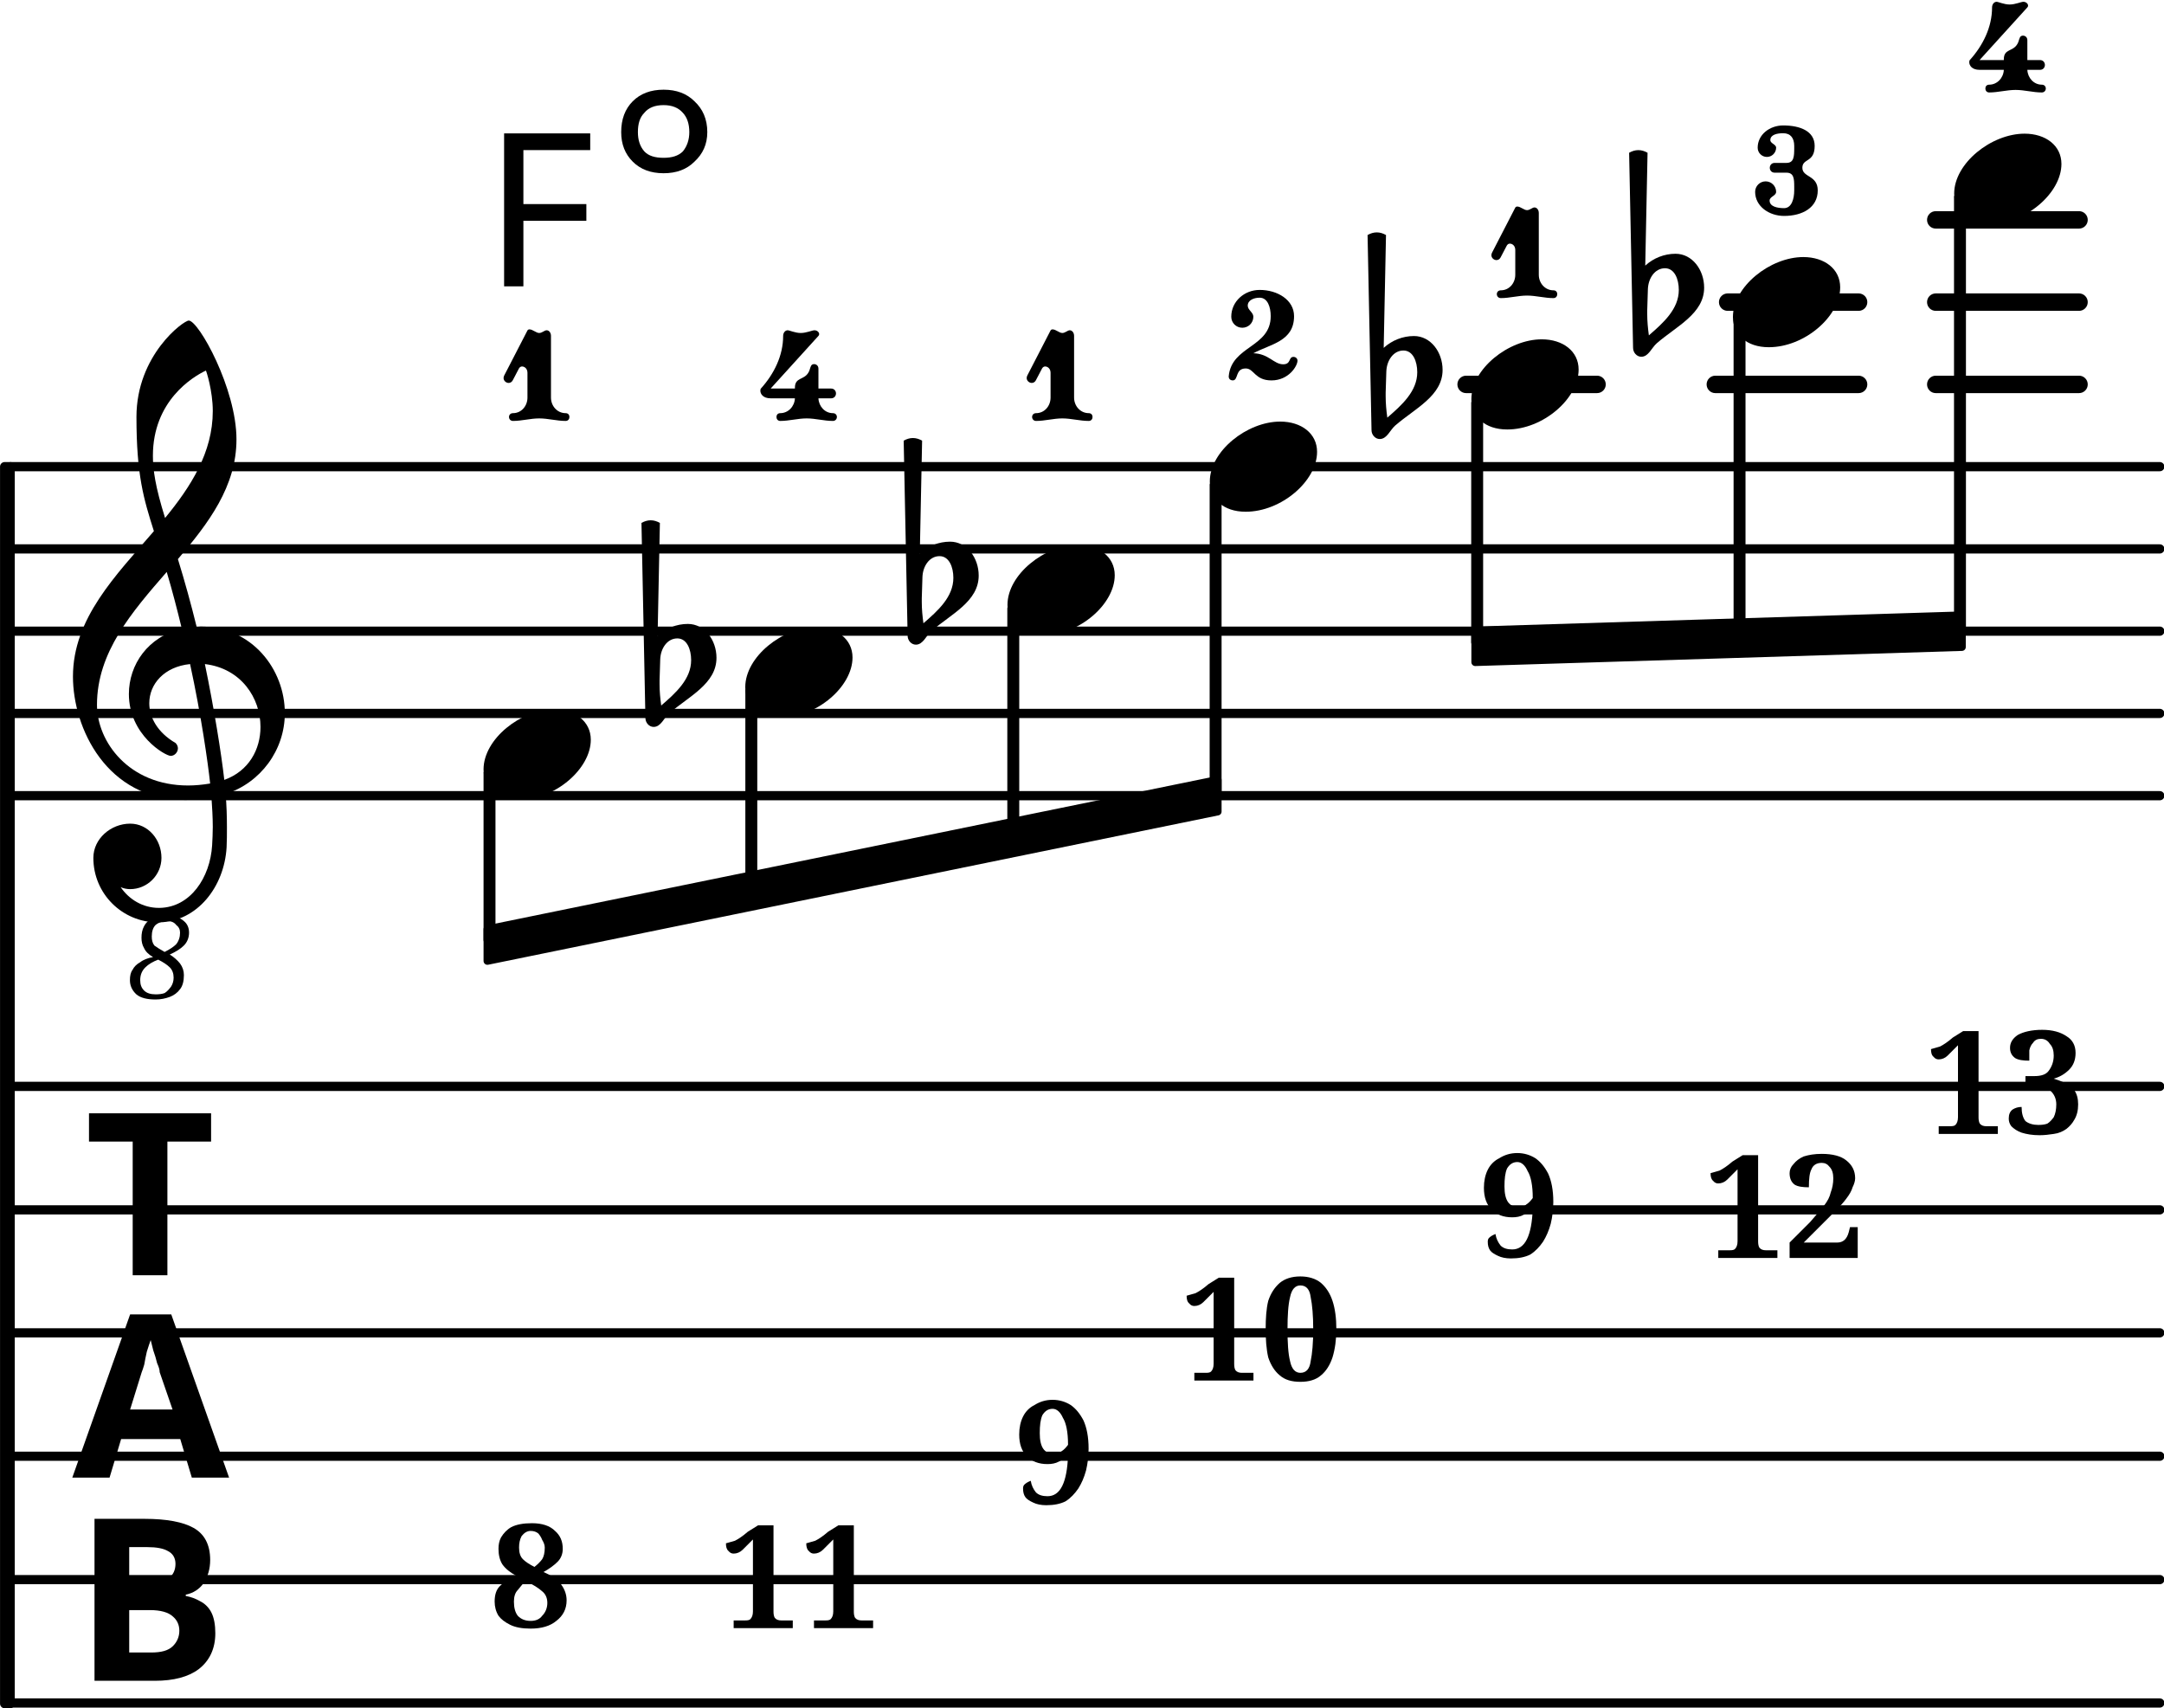
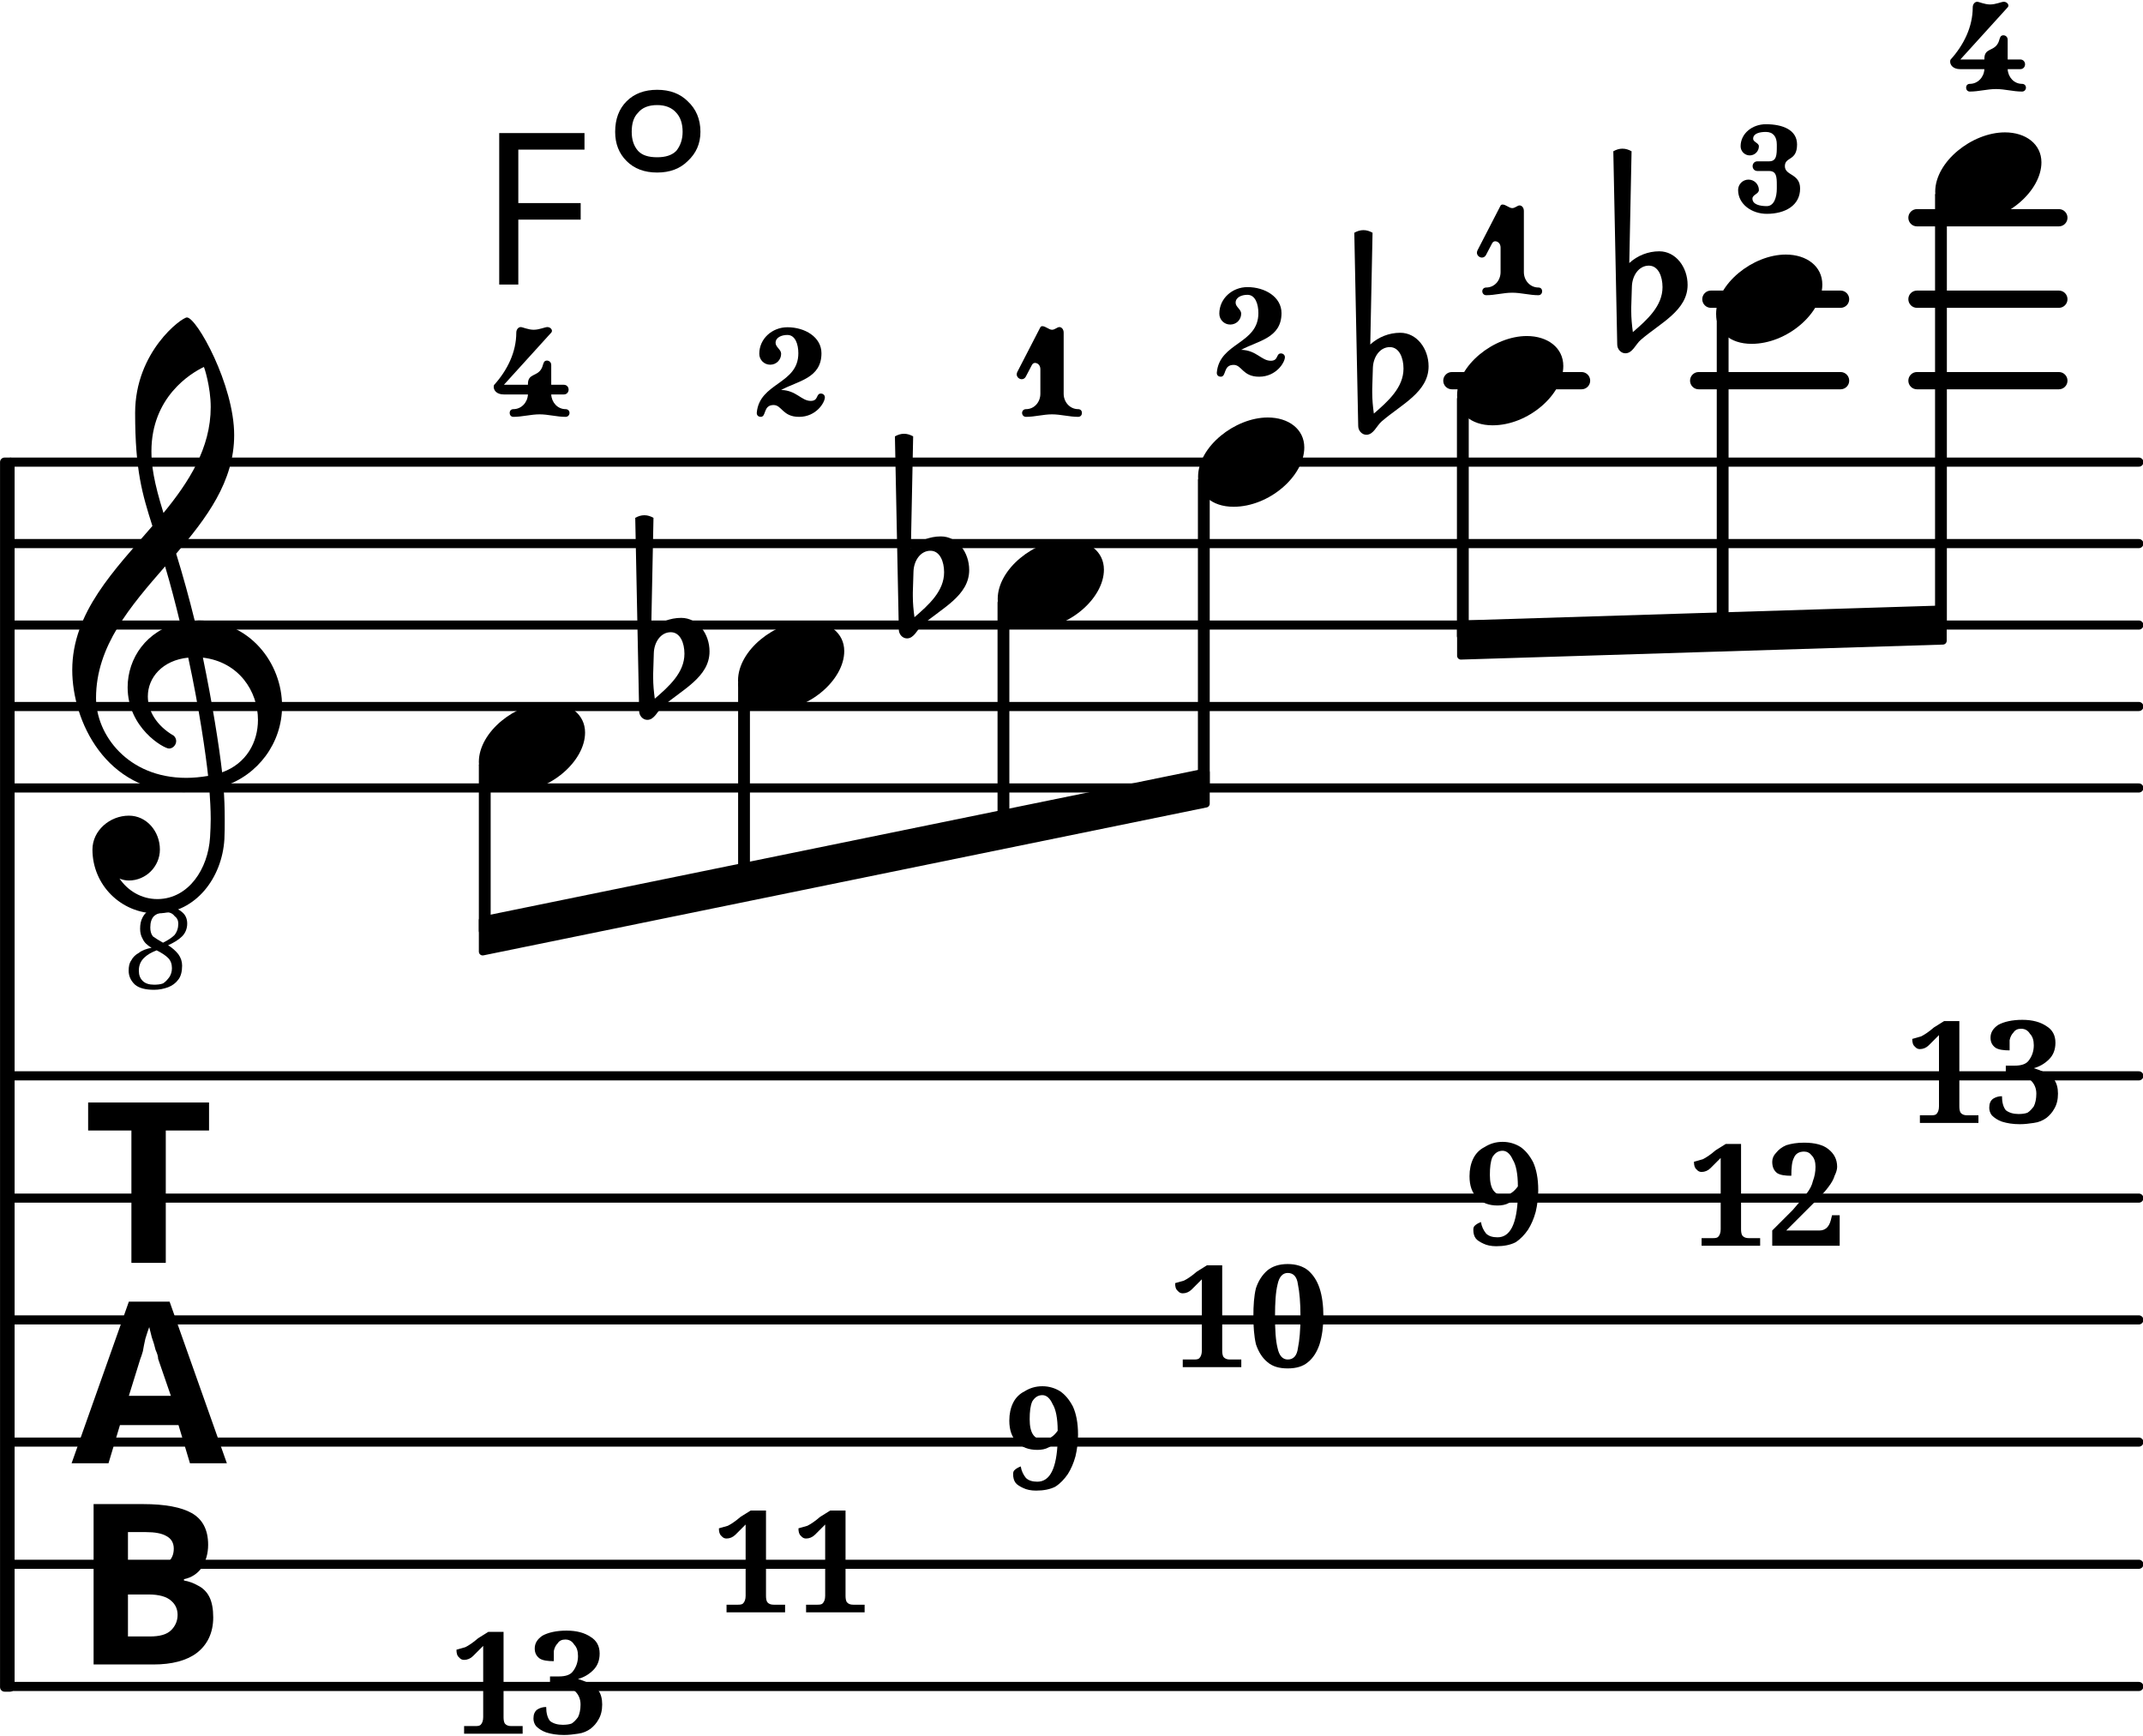
- <svg xmlns="http://www.w3.org/2000/svg" preserveAspectRatio="xMidYMid meet" viewBox="-0.079 -5.233 26.31 20.76">
+ <svg xmlns="http://www.w3.org/2000/svg" preserveAspectRatio="xMidYMid meet" viewBox="-0.079 -5.233 26.31 21.31">
  <g transform="translate(0, -2.56)">
    <rect x="23.35" y="-0.106" width="1.954" height="0.212" ry="0.106" fill="currentColor" />
  </g>
  <g transform="translate(0, -1.56)">
    <rect x="23.35" y="-0.106" width="1.954" height="0.212" ry="0.106" fill="currentColor" />
  </g>
  <g transform="translate(0, -0.5599)">
    <rect x="23.35" y="-0.106" width="1.954" height="0.212" ry="0.106" fill="currentColor" />
  </g>
  <g transform="translate(0, -1.56)">
    <rect x="20.82" y="-0.106" width="1.804" height="0.212" ry="0.106" fill="currentColor" />
  </g>
  <g transform="translate(0, -0.5599)">
    <rect x="20.67" y="-0.106" width="1.954" height="0.212" ry="0.106" fill="currentColor" />
  </g>
  <g transform="translate(0, -0.5599)">
    <rect x="17.64" y="-0.106" width="1.804" height="0.212" ry="0.106" fill="currentColor" />
  </g>
  <g transform="translate(0, 4.44)">
    <line stroke-linejoin="round" stroke-linecap="round" stroke-width="0.112" stroke="currentColor" x1="0.056" y1="0" x2="26.18" y2="0" />
  </g>
  <g transform="translate(0, 3.44)">
    <line stroke-linejoin="round" stroke-linecap="round" stroke-width="0.112" stroke="currentColor" x1="0.056" y1="0" x2="26.18" y2="0" />
  </g>
  <g transform="translate(0, 2.44)">
    <line stroke-linejoin="round" stroke-linecap="round" stroke-width="0.112" stroke="currentColor" x1="0.056" y1="0" x2="26.18" y2="0" />
  </g>
  <g transform="translate(0, 1.44)">
    <line stroke-linejoin="round" stroke-linecap="round" stroke-width="0.112" stroke="currentColor" x1="0.056" y1="0" x2="26.18" y2="0" />
  </g>
  <g transform="translate(0, 0.4401)">
    <line stroke-linejoin="round" stroke-linecap="round" stroke-width="0.112" stroke="currentColor" x1="0.056" y1="0" x2="26.18" y2="0" />
  </g>
  <g transform="translate(0, 15.47)">
    <line stroke-linejoin="round" stroke-linecap="round" stroke-width="0.112" stroke="currentColor" x1="0.056" y1="0" x2="26.18" y2="0" />
  </g>
  <g transform="translate(0, 13.97)">
    <line stroke-linejoin="round" stroke-linecap="round" stroke-width="0.112" stroke="currentColor" x1="0.056" y1="0" x2="26.18" y2="0" />
  </g>
  <g transform="translate(0, 12.47)">
    <line stroke-linejoin="round" stroke-linecap="round" stroke-width="0.112" stroke="currentColor" x1="0.056" y1="0" x2="26.18" y2="0" />
  </g>
  <g transform="translate(0, 10.97)">
    <line stroke-linejoin="round" stroke-linecap="round" stroke-width="0.112" stroke="currentColor" x1="0.056" y1="0" x2="26.18" y2="0" />
  </g>
  <g transform="translate(0, 9.475)">
    <line stroke-linejoin="round" stroke-linecap="round" stroke-width="0.112" stroke="currentColor" x1="0.056" y1="0" x2="26.18" y2="0" />
  </g>
  <g transform="translate(0, 7.974)">
    <line stroke-linejoin="round" stroke-linecap="round" stroke-width="0.112" stroke="currentColor" x1="0.056" y1="0" x2="26.18" y2="0" />
  </g>
  <g transform="translate(17.81, 2.624)">
    <polygon stroke-linejoin="round" stroke-linecap="round" stroke-width="0.094" fill="currentColor" stroke="currentColor" points="5.964 -0.377 5.964 0.009 0.047 0.193 0.047 -0.193" />
  </g>
  <g transform="translate(5.8, 6.256)">
    <polygon stroke-linejoin="round" stroke-linecap="round" stroke-width="0.094" fill="currentColor" stroke="currentColor" points="8.926 -2.009 8.926 -1.623 0.047 0.193 0.047 -0.193" />
  </g>
-   <g transform="translate(5.8, -1.752)">
+   <g transform="translate(5.8, -1.74)">
    <text font-family="sans" font-size="2.616" text-anchor="start" fill="currentColor">
      <tspan>F</tspan>
    </text>
  </g>
-   <g transform="translate(7.286, -1.752)">
+   <g transform="translate(7.286, -1.74)">
    <text font-family="sans" font-size="3.296" text-anchor="start" fill="currentColor">
      <tspan>°</tspan>
    </text>
  </g>
  <g transform="translate(5.8, 3.94)">
    <path transform="scale(0.004, -0.004)" d="M0 -45c0 92 113 182 214 182c64 0 112 -36 112 -92c0 -88 -108 -182 -217 -182c-68 0 -109 39 -109 92z" fill="currentColor" />
  </g>
-   <g transform="translate(6.05, -0.1157)">
-     <path transform="scale(0.0022, -0.0022)" d="M194 486c16 0 29 15 41 15c13 0 24 -13 24 -31v-341c0 -47 35 -86 81 -86c14 0 21 -10 21 -21s-7 -22 -21 -22c-49 0 -97 14 -146 14s-96 -14 -145 -14c-14 0 -22 11 -22 22s8 21 22 21c46 0 80 39 80 86v137c0 23 -16 35 -30 35c-7 0 -13 -4 -17 -11l-34 -65 c-5 -10 -14 -15 -23 -15c-14 0 -28 12 -28 27c0 4 1 8 3 13l129 250c2 4 7 6 11 6c18 0 37 -20 54 -20z" fill="currentColor" />
+   <g transform="translate(5.989, -0.1157)">
+     <path transform="scale(0.0022, -0.0022)" d="M148 501c10 0 41 -15 72 -15c32 0 63 15 76 15c15 0 26 -11 26 -21c0 -4 -1 -7 -4 -10l-264 -291h134v4c0 60 50 41 75 85c7 11 8 24 14 36c3 7 10 10 17 10c11 0 24 -8 24 -25v-110h70c18 0 27 -14 27 -27s-9 -27 -27 -27h-70c2 -45 36 -82 80 -82c14 0 22 -10 22 -21 s-8 -22 -22 -22c-49 0 -96 14 -145 14s-97 -14 -146 -14c-14 0 -21 11 -21 22s7 21 21 21c44 0 79 37 81 82h-134c-43 0 -57 25 -57 42c0 5 1 10 3 12c73 81 123 182 123 291c0 17 11 31 25 31z" fill="currentColor" />
  </g>
  <g transform="translate(0.8, 3.44)">
    <path transform="scale(0.004, -0.004)" d="M265 -635h-5c-108 0 -196 87 -196 196c0 58 53 104 112 104c54 0 95 -48 95 -104c0 -52 -43 -95 -95 -95c-10 0 -20 2 -29 6c26 -38 68 -63 116 -63h3zM403 150c28 -135 50 -272 59 -352c75 27 110 93 110 161c0 88 -59 178 -169 191zM75 26c0 -112 97 -245 277 -245 c21 0 43 2 67 6c-7 65 -27 206 -61 363c-79 -8 -124 -61 -124 -119c0 -43 25 -89 80 -121c5 -5 7 -11 7 -16c0 -12 -10 -23 -22 -23c-16 0 -127 63 -127 188c0 89 58 175 161 198c-14 58 -29 116 -46 173c-106 -122 -212 -244 -212 -404zM354 1194c30 0 145 -207 145 -361 c0 -143 -85 -255 -178 -364c21 -68 40 -137 57 -206c4 0 8 1 12 1c156 0 256 -130 256 -263c0 -113 -74 -212 -180 -246c3 -34 4 -68 4 -102c0 -20 0 -40 -1 -60c-7 -120 -89 -225 -204 -228l1 44c93 2 153 92 159 190c1 19 2 37 2 56c0 30 -2 60 -4 90 c-28 -5 -54 -8 -79 -8c-240 0 -342 219 -342 375c0 177 130 307 246 442c-31 98 -53 170 -53 347c0 188 143 293 159 293zM427 919c0 62 -20 123 -21 123c-40 -19 -161 -92 -161 -259c0 -42 7 -93 37 -189c78 95 145 199 145 325z" fill="currentColor" />
  </g>
  <g transform="translate(1.485, 6.902)">
    <text font-family="serif" font-style="italic" font-size="1.386" text-anchor="start" fill="currentColor">
      <tspan>8</tspan>
    </text>
  </g>
-   <g transform="translate(5.888, 14.55)">
-     <text font-family="serif" font-weight="bold" font-size="1.746" text-anchor="start" fill="currentColor">
-       <tspan>8</tspan>
+   <g transform="translate(5.447, 16.05)">
+     <text font-family="serif" font-weight="bold" font-size="1.746" text-anchor="start" fill="currentColor">
+       <tspan>13</tspan>
    </text>
  </g>
  <g transform="translate(0.9406, 10.27)">
    <text font-family="sans" font-weight="bold" font-size="2.772" text-anchor="start" fill="currentColor">
      <tspan>T</tspan>
    </text>
  </g>
  <g transform="translate(0.8, 12.73)">
    <text font-family="sans" font-weight="bold" font-size="2.772" text-anchor="start" fill="currentColor">
      <tspan>A</tspan>
    </text>
  </g>
  <g transform="translate(0.8201, 15.2)">
    <text font-family="sans" font-weight="bold" font-size="2.772" text-anchor="start" fill="currentColor">
      <tspan>B</tspan>
    </text>
  </g>
  <g transform="translate(5.872, 2.44)">
    <rect x="-0.072" y="1.679" width="0.145" height="2.122" ry="0.047" fill="currentColor" />
  </g>
  <g transform="translate(8.982, 2.94)">
    <path transform="scale(0.004, -0.004)" d="M0 -45c0 92 113 182 214 182c64 0 112 -36 112 -92c0 -88 -108 -182 -217 -182c-68 0 -109 39 -109 92z" fill="currentColor" />
  </g>
-   <g transform="translate(9.172, -0.1157)">
-     <path transform="scale(0.0022, -0.0022)" d="M148 501c10 0 41 -15 72 -15c32 0 63 15 76 15c15 0 26 -11 26 -21c0 -4 -1 -7 -4 -10l-264 -291h134v4c0 60 50 41 75 85c7 11 8 24 14 36c3 7 10 10 17 10c11 0 24 -8 24 -25v-110h70c18 0 27 -14 27 -27s-9 -27 -27 -27h-70c2 -45 36 -82 80 -82c14 0 22 -10 22 -21 s-8 -22 -22 -22c-49 0 -96 14 -145 14s-97 -14 -146 -14c-14 0 -21 11 -21 22s7 21 21 21c44 0 79 37 81 82h-134c-43 0 -57 25 -57 42c0 5 1 10 3 12c73 81 123 182 123 291c0 17 11 31 25 31z" fill="currentColor" />
+   <g transform="translate(9.212, -0.1157)">
+     <path transform="scale(0.0022, -0.0022)" d="M94 66c-60 0 -39 -66 -72 -66c-11 0 -22 7 -22 21v2c15 169 232 158 232 332c0 50 -17 102 -61 102c-33 0 -66 -14 -66 -44c0 -24 31 -37 31 -61c0 -34 -27 -61 -61 -61s-61 27 -61 61c0 84 72 148 157 148c98 0 190 -55 190 -145c0 -140 -131 -154 -225 -205 c85 -2 113 -61 165 -61c45 0 28 41 57 41c11 0 22 -8 22 -21c0 -29 -48 -109 -144 -109c-92 0 -96 66 -142 66z" fill="currentColor" />
  </g>
  <g transform="translate(8.669, 14.56)">
    <text font-family="serif" font-weight="bold" font-size="1.746" text-anchor="start" fill="currentColor">
      <tspan>11</tspan>
    </text>
  </g>
  <g transform="translate(9.055, 2.44)">
    <rect x="-0.072" y="0.679" width="0.145" height="2.478" ry="0.047" fill="currentColor" />
  </g>
  <g transform="translate(7.832, 2.94)">
    <path transform="scale(0.004, -0.004)" d="M29 39l-2 -64v-11c0 -22 2 -43 5 -65c44 38 91 80 91 138c0 33 -13 66 -42 66c-31 0 -51 -31 -52 -64zM-28 454c9 5 18 8 28 8s19 -3 28 -8l-7 -343c25 23 58 36 92 36c51 0 87 -49 87 -103c0 -79 -84 -117 -144 -169c-16 -14 -25 -41 -47 -41c-14 0 -25 13 -25 27z" fill="currentColor" />
  </g>
  <g transform="translate(12.17, 1.94)">
    <path transform="scale(0.004, -0.004)" d="M0 -45c0 92 113 182 214 182c64 0 112 -36 112 -92c0 -88 -108 -182 -217 -182c-68 0 -109 39 -109 92z" fill="currentColor" />
  </g>
  <g transform="translate(12.41, -0.1157)">
    <path transform="scale(0.0022, -0.0022)" d="M194 486c16 0 29 15 41 15c13 0 24 -13 24 -31v-341c0 -47 35 -86 81 -86c14 0 21 -10 21 -21s-7 -22 -21 -22c-49 0 -97 14 -146 14s-96 -14 -145 -14c-14 0 -22 11 -22 22s8 21 22 21c46 0 80 39 80 86v137c0 23 -16 35 -30 35c-7 0 -13 -4 -17 -11l-34 -65 c-5 -10 -14 -15 -23 -15c-14 0 -28 12 -28 27c0 4 1 8 3 13l129 250c2 4 7 6 11 6c18 0 37 -20 54 -20z" fill="currentColor" />
  </g>
  <g transform="translate(12.25, 13.05)">
    <text font-family="serif" font-weight="bold" font-size="1.746" text-anchor="start" fill="currentColor">
      <tspan>9</tspan>
    </text>
  </g>
  <g transform="translate(12.24, 2.44)">
    <rect x="-0.072" y="-0.321" width="0.145" height="2.834" ry="0.047" fill="currentColor" />
  </g>
  <g transform="translate(11.02, 1.94)">
    <path transform="scale(0.004, -0.004)" d="M29 39l-2 -64v-11c0 -22 2 -43 5 -65c44 38 91 80 91 138c0 33 -13 66 -42 66c-31 0 -51 -31 -52 -64zM-28 454c9 5 18 8 28 8s19 -3 28 -8l-7 -343c25 23 58 36 92 36c51 0 87 -49 87 -103c0 -79 -84 -117 -144 -169c-16 -14 -25 -41 -47 -41c-14 0 -25 13 -25 27z" fill="currentColor" />
  </g>
  <g transform="translate(14.63, 0.4401)">
    <path transform="scale(0.004, -0.004)" d="M0 -45c0 92 113 182 214 182c64 0 112 -36 112 -92c0 -88 -108 -182 -217 -182c-68 0 -109 39 -109 92z" fill="currentColor" />
  </g>
  <g transform="translate(14.86, -0.6085)">
    <path transform="scale(0.0022, -0.0022)" d="M94 66c-60 0 -39 -66 -72 -66c-11 0 -22 7 -22 21v2c15 169 232 158 232 332c0 50 -17 102 -61 102c-33 0 -66 -14 -66 -44c0 -24 31 -37 31 -61c0 -34 -27 -61 -61 -61s-61 27 -61 61c0 84 72 148 157 148c98 0 190 -55 190 -145c0 -140 -131 -154 -225 -205 c85 -2 113 -61 165 -61c45 0 28 41 57 41c11 0 22 -8 22 -21c0 -29 -48 -109 -144 -109c-92 0 -96 66 -142 66z" fill="currentColor" />
  </g>
  <g transform="translate(14.27, 11.55)">
    <text font-family="serif" font-weight="bold" font-size="1.746" text-anchor="start" fill="currentColor">
      <tspan>10</tspan>
    </text>
  </g>
  <g transform="translate(14.7, 2.44)">
    <rect x="-0.072" y="-1.821" width="0.145" height="3.835" ry="0.047" fill="currentColor" />
  </g>
  <g transform="translate(-0.0786, 7.957)">
    <rect x="0" y="-7.573" width="0.179" height="15.15" ry="0.056" fill="currentColor" />
  </g>
  <g transform="translate(17.81, -0.5599)">
    <path transform="scale(0.004, -0.004)" d="M0 -45c0 92 113 182 214 182c64 0 112 -36 112 -92c0 -88 -108 -182 -217 -182c-68 0 -109 39 -109 92z" fill="currentColor" />
  </g>
  <g transform="translate(18.06, -1.609)">
    <path transform="scale(0.0022, -0.0022)" d="M194 486c16 0 29 15 41 15c13 0 24 -13 24 -31v-341c0 -47 35 -86 81 -86c14 0 21 -10 21 -21s-7 -22 -21 -22c-49 0 -97 14 -146 14s-96 -14 -145 -14c-14 0 -22 11 -22 22s8 21 22 21c46 0 80 39 80 86v137c0 23 -16 35 -30 35c-7 0 -13 -4 -17 -11l-34 -65 c-5 -10 -14 -15 -23 -15c-14 0 -28 12 -28 27c0 4 1 8 3 13l129 250c2 4 7 6 11 6c18 0 37 -20 54 -20z" fill="currentColor" />
  </g>
  <g transform="translate(17.9, 10.05)">
    <text font-family="serif" font-weight="bold" font-size="1.746" text-anchor="start" fill="currentColor">
      <tspan>9</tspan>
    </text>
  </g>
  <g transform="translate(17.88, 2.44)">
    <rect x="-0.072" y="-2.821" width="0.145" height="3.003" ry="0.047" fill="currentColor" />
  </g>
  <g transform="translate(16.66, -0.5599)">
    <path transform="scale(0.004, -0.004)" d="M29 39l-2 -64v-11c0 -22 2 -43 5 -65c44 38 91 80 91 138c0 33 -13 66 -42 66c-31 0 -51 -31 -52 -64zM-28 454c9 5 18 8 28 8s19 -3 28 -8l-7 -343c25 23 58 36 92 36c51 0 87 -49 87 -103c0 -79 -84 -117 -144 -169c-16 -14 -25 -41 -47 -41c-14 0 -25 13 -25 27z" fill="currentColor" />
  </g>
  <g transform="translate(20.99, -1.56)">
    <path transform="scale(0.004, -0.004)" d="M0 -45c0 92 113 182 214 182c64 0 112 -36 112 -92c0 -88 -108 -182 -217 -182c-68 0 -109 39 -109 92z" fill="currentColor" />
  </g>
  <g transform="translate(21.26, -2.608)">
    <path transform="scale(0.0022, -0.0022)" d="M261 266c0 -54 85 -40 85 -125c0 -94 -83 -141 -186 -141c-84 0 -160 54 -160 133c0 32 26 58 58 58s58 -26 58 -58c0 -22 -36 -26 -36 -48c0 -33 42 -42 80 -42c41 0 56 50 56 98v21c0 44 -2 77 -43 77h-65c-18 0 -27 14 -27 27s9 27 27 27h65c42 0 43 36 43 83v11 c0 43 -20 70 -61 70c-34 0 -71 -8 -71 -38c0 -19 32 -23 32 -42c0 -28 -23 -51 -51 -51s-51 23 -51 51c0 72 66 123 141 123c93 0 174 -31 174 -113c0 -94 -68 -67 -68 -121z" fill="currentColor" />
  </g>
  <g transform="translate(20.64, 10.06)">
    <text font-family="serif" font-weight="bold" font-size="1.746" text-anchor="start" fill="currentColor">
      <tspan>12</tspan>
    </text>
  </g>
  <g transform="translate(21.07, 2.44)">
    <rect x="-0.072" y="-3.821" width="0.145" height="3.905" ry="0.047" fill="currentColor" />
  </g>
  <g transform="translate(19.84, -1.56)">
    <path transform="scale(0.004, -0.004)" d="M29 39l-2 -64v-11c0 -22 2 -43 5 -65c44 38 91 80 91 138c0 33 -13 66 -42 66c-31 0 -51 -31 -52 -64zM-28 454c9 5 18 8 28 8s19 -3 28 -8l-7 -343c25 23 58 36 92 36c51 0 87 -49 87 -103c0 -79 -84 -117 -144 -169c-16 -14 -25 -41 -47 -41c-14 0 -25 13 -25 27z" fill="currentColor" />
  </g>
  <g transform="translate(23.68, -3.06)">
    <path transform="scale(0.004, -0.004)" d="M0 -45c0 92 113 182 214 182c64 0 112 -36 112 -92c0 -88 -108 -182 -217 -182c-68 0 -109 39 -109 92z" fill="currentColor" />
  </g>
  <g transform="translate(23.87, -4.109)">
    <path transform="scale(0.0022, -0.0022)" d="M148 501c10 0 41 -15 72 -15c32 0 63 15 76 15c15 0 26 -11 26 -21c0 -4 -1 -7 -4 -10l-264 -291h134v4c0 60 50 41 75 85c7 11 8 24 14 36c3 7 10 10 17 10c11 0 24 -8 24 -25v-110h70c18 0 27 -14 27 -27s-9 -27 -27 -27h-70c2 -45 36 -82 80 -82c14 0 22 -10 22 -21 s-8 -22 -22 -22c-49 0 -96 14 -145 14s-97 -14 -146 -14c-14 0 -21 11 -21 22s7 21 21 21c44 0 79 37 81 82h-134c-43 0 -57 25 -57 42c0 5 1 10 3 12c73 81 123 182 123 291c0 17 11 31 25 31z" fill="currentColor" />
  </g>
  <g transform="translate(23.32, 8.552)">
    <text font-family="serif" font-weight="bold" font-size="1.746" text-anchor="start" fill="currentColor">
      <tspan>13</tspan>
    </text>
  </g>
  <g transform="translate(23.75, 2.44)">
    <rect x="-0.072" y="-5.321" width="0.145" height="5.323" ry="0.047" fill="currentColor" />
  </g>
</svg>
